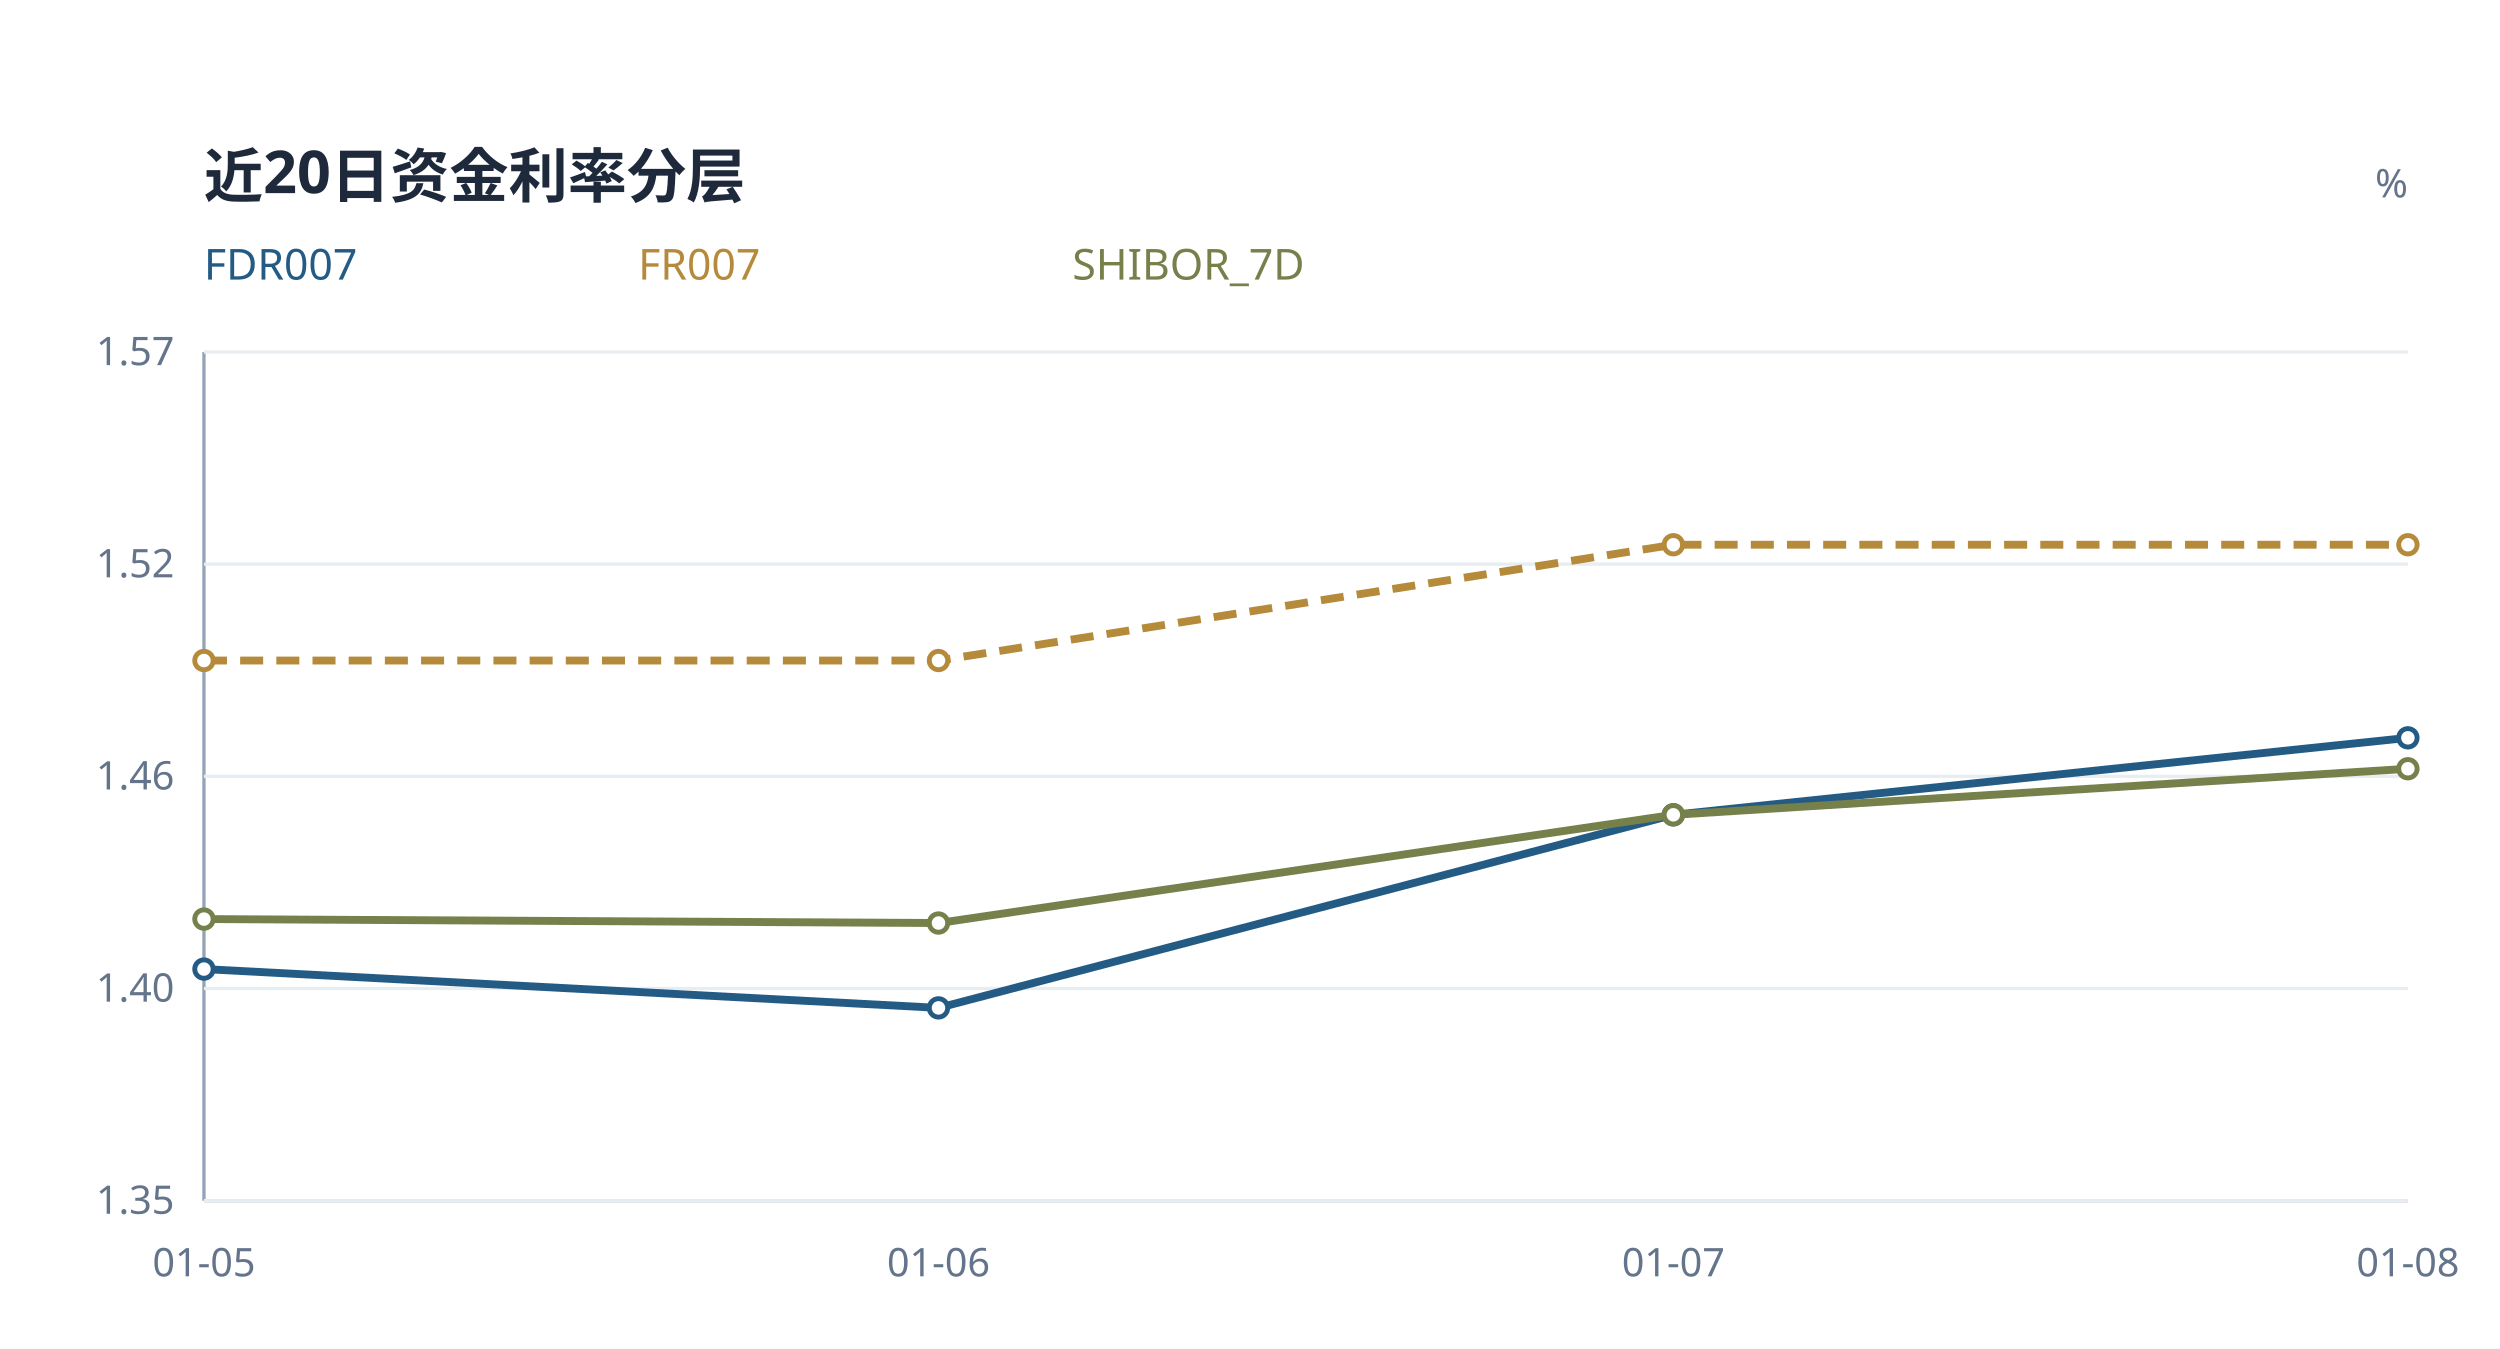
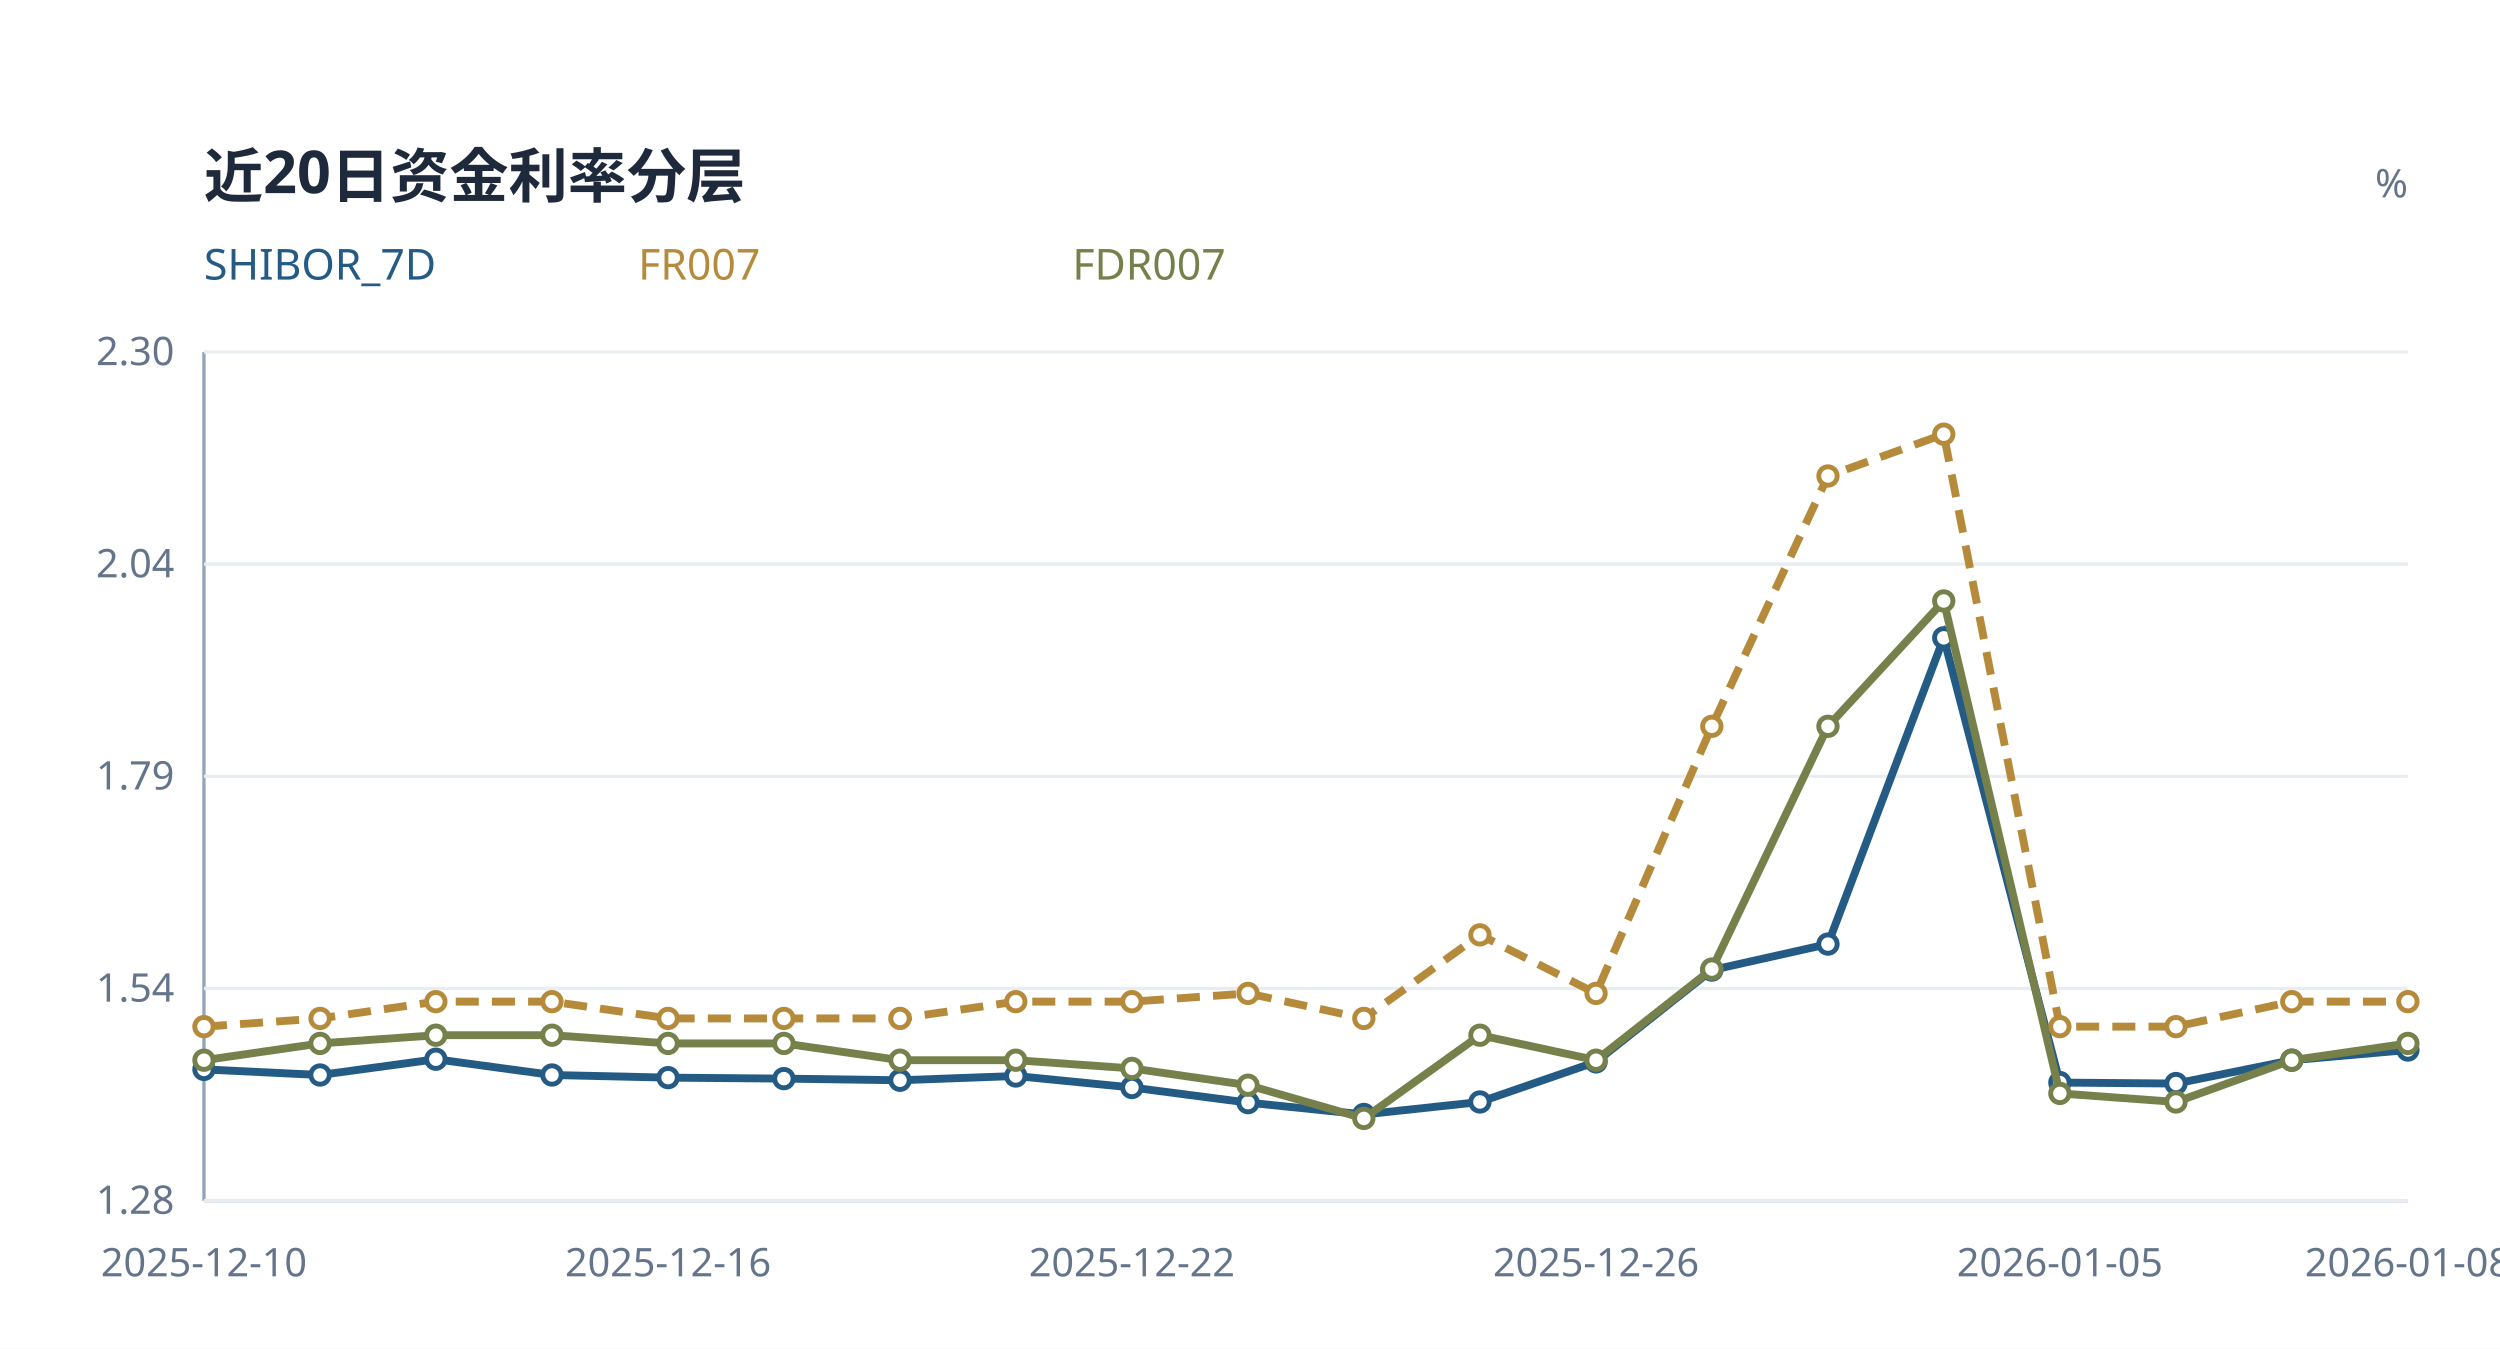
<svg xmlns="http://www.w3.org/2000/svg" width="760" height="410" viewBox="0 0 760 410">
  <rect width="100%" height="100%" fill="white" />
  <text x="62" y="60" font-family="sans-serif" fill="#1e293b" font-size="18" font-weight="600">近20日资金利率分层</text>
  <line x1="62" y1="107" x2="62" y2="365" stroke="#94a3b8" />
  <line x1="62" y1="365" x2="732" y2="365" stroke="#94a3b8" />
  <line x1="62" y1="365.0" x2="732" y2="365.0" stroke="#e8edf2" />
-   <text x="53" y="369.0" text-anchor="end" font-family="sans-serif" fill="#64748b" font-size="12">1.35</text>
+   <text x="53" y="369.0" text-anchor="end" font-family="sans-serif" fill="#64748b" font-size="12">1.28</text>
  <line x1="62" y1="300.5" x2="732" y2="300.5" stroke="#e8edf2" />
-   <text x="53" y="304.5" text-anchor="end" font-family="sans-serif" fill="#64748b" font-size="12">1.40</text>
+   <text x="53" y="304.5" text-anchor="end" font-family="sans-serif" fill="#64748b" font-size="12">1.54</text>
  <line x1="62" y1="236.0" x2="732" y2="236.0" stroke="#e8edf2" />
-   <text x="53" y="240.0" text-anchor="end" font-family="sans-serif" fill="#64748b" font-size="12">1.46</text>
+   <text x="53" y="240.0" text-anchor="end" font-family="sans-serif" fill="#64748b" font-size="12">1.79</text>
  <line x1="62" y1="171.5" x2="732" y2="171.5" stroke="#e8edf2" />
-   <text x="53" y="175.5" text-anchor="end" font-family="sans-serif" fill="#64748b" font-size="12">1.52</text>
+   <text x="53" y="175.5" text-anchor="end" font-family="sans-serif" fill="#64748b" font-size="12">2.04</text>
  <line x1="62" y1="107.0" x2="732" y2="107.0" stroke="#e8edf2" />
-   <text x="53" y="111.0" text-anchor="end" font-family="sans-serif" fill="#64748b" font-size="12">1.57</text>
+   <text x="53" y="111.0" text-anchor="end" font-family="sans-serif" fill="#64748b" font-size="12">2.30</text>
  <text x="732" y="60" text-anchor="end" font-family="sans-serif" fill="#64748b" font-size="12">%</text>
-   <polyline points="62.0,294.6 285.3,306.4 508.7,247.7 732.0,224.3" fill="none" stroke="#245b85" stroke-width="2.4" />
-   <circle cx="62.0" cy="294.6" r="2.8" fill="white" stroke="#245b85" stroke-width="1.5" />
-   <circle cx="285.3" cy="306.4" r="2.8" fill="white" stroke="#245b85" stroke-width="1.5" />
-   <circle cx="508.7" cy="247.7" r="2.8" fill="white" stroke="#245b85" stroke-width="1.5" />
-   <circle cx="732.0" cy="224.3" r="2.8" fill="white" stroke="#245b85" stroke-width="1.5" />
-   <text x="62" y="85" font-family="sans-serif" font-size="13" fill="#245b85">FDR007</text>
-   <polyline points="62.0,200.8 285.3,200.8 508.7,165.6 732.0,165.6" fill="none" stroke="#b58b3b" stroke-width="2.4" stroke-dasharray="7 4" />
-   <circle cx="62.0" cy="200.8" r="2.8" fill="white" stroke="#b58b3b" stroke-width="1.5" />
-   <circle cx="285.3" cy="200.8" r="2.8" fill="white" stroke="#b58b3b" stroke-width="1.5" />
-   <circle cx="508.7" cy="165.6" r="2.8" fill="white" stroke="#b58b3b" stroke-width="1.5" />
-   <circle cx="732.0" cy="165.6" r="2.8" fill="white" stroke="#b58b3b" stroke-width="1.5" />
+   <polyline points="62.0,325.1 97.3,326.8 132.5,322.0 167.8,326.8 203.1,327.6 238.3,327.9 273.6,328.4 308.8,327.1 344.1,330.6 379.4,335.2 414.6,338.8 449.9,335.0 485.2,322.8 520.4,294.9 555.7,287.0 590.9,193.9 626.2,329.1 661.5,329.4 696.7,322.3 732.0,319.2" fill="none" stroke="#245b85" stroke-width="2.4" />
+   <circle cx="62.0" cy="325.1" r="2.8" fill="white" stroke="#245b85" stroke-width="1.5" />
+   <circle cx="97.3" cy="326.8" r="2.8" fill="white" stroke="#245b85" stroke-width="1.5" />
+   <circle cx="132.5" cy="322.0" r="2.8" fill="white" stroke="#245b85" stroke-width="1.5" />
+   <circle cx="167.8" cy="326.8" r="2.8" fill="white" stroke="#245b85" stroke-width="1.5" />
+   <circle cx="203.1" cy="327.6" r="2.8" fill="white" stroke="#245b85" stroke-width="1.5" />
+   <circle cx="238.3" cy="327.9" r="2.8" fill="white" stroke="#245b85" stroke-width="1.5" />
+   <circle cx="273.6" cy="328.4" r="2.8" fill="white" stroke="#245b85" stroke-width="1.5" />
+   <circle cx="308.8" cy="327.1" r="2.8" fill="white" stroke="#245b85" stroke-width="1.5" />
+   <circle cx="344.1" cy="330.6" r="2.8" fill="white" stroke="#245b85" stroke-width="1.5" />
+   <circle cx="379.4" cy="335.2" r="2.8" fill="white" stroke="#245b85" stroke-width="1.5" />
+   <circle cx="414.6" cy="338.8" r="2.8" fill="white" stroke="#245b85" stroke-width="1.5" />
+   <circle cx="449.9" cy="335.0" r="2.8" fill="white" stroke="#245b85" stroke-width="1.5" />
+   <circle cx="485.2" cy="322.8" r="2.8" fill="white" stroke="#245b85" stroke-width="1.5" />
+   <circle cx="520.4" cy="294.9" r="2.8" fill="white" stroke="#245b85" stroke-width="1.5" />
+   <circle cx="555.7" cy="287.0" r="2.8" fill="white" stroke="#245b85" stroke-width="1.5" />
+   <circle cx="590.9" cy="193.9" r="2.8" fill="white" stroke="#245b85" stroke-width="1.5" />
+   <circle cx="626.2" cy="329.1" r="2.8" fill="white" stroke="#245b85" stroke-width="1.5" />
+   <circle cx="661.5" cy="329.4" r="2.8" fill="white" stroke="#245b85" stroke-width="1.5" />
+   <circle cx="696.7" cy="322.3" r="2.8" fill="white" stroke="#245b85" stroke-width="1.5" />
+   <circle cx="732.0" cy="319.2" r="2.8" fill="white" stroke="#245b85" stroke-width="1.5" />
+   <text x="62" y="85" font-family="sans-serif" font-size="13" fill="#245b85">SHIBOR_7D</text>
+   <polyline points="62.0,312.1 97.3,309.6 132.5,304.5 167.8,304.5 203.1,309.6 238.3,309.6 273.6,309.6 308.8,304.5 344.1,304.5 379.4,302.0 414.6,309.6 449.9,284.2 485.2,302.0 520.4,220.8 555.7,144.7 590.9,132.0 626.2,312.1 661.5,312.1 696.7,304.5 732.0,304.5" fill="none" stroke="#b58b3b" stroke-width="2.4" stroke-dasharray="7 4" />
+   <circle cx="62.0" cy="312.1" r="2.8" fill="white" stroke="#b58b3b" stroke-width="1.5" />
+   <circle cx="97.3" cy="309.6" r="2.8" fill="white" stroke="#b58b3b" stroke-width="1.5" />
+   <circle cx="132.5" cy="304.5" r="2.8" fill="white" stroke="#b58b3b" stroke-width="1.5" />
+   <circle cx="167.8" cy="304.5" r="2.8" fill="white" stroke="#b58b3b" stroke-width="1.5" />
+   <circle cx="203.1" cy="309.6" r="2.8" fill="white" stroke="#b58b3b" stroke-width="1.5" />
+   <circle cx="238.3" cy="309.6" r="2.8" fill="white" stroke="#b58b3b" stroke-width="1.5" />
+   <circle cx="273.6" cy="309.6" r="2.8" fill="white" stroke="#b58b3b" stroke-width="1.5" />
+   <circle cx="308.8" cy="304.5" r="2.8" fill="white" stroke="#b58b3b" stroke-width="1.5" />
+   <circle cx="344.1" cy="304.5" r="2.8" fill="white" stroke="#b58b3b" stroke-width="1.5" />
+   <circle cx="379.4" cy="302.0" r="2.8" fill="white" stroke="#b58b3b" stroke-width="1.5" />
+   <circle cx="414.6" cy="309.6" r="2.8" fill="white" stroke="#b58b3b" stroke-width="1.5" />
+   <circle cx="449.9" cy="284.2" r="2.8" fill="white" stroke="#b58b3b" stroke-width="1.5" />
+   <circle cx="485.2" cy="302.0" r="2.8" fill="white" stroke="#b58b3b" stroke-width="1.5" />
+   <circle cx="520.4" cy="220.8" r="2.8" fill="white" stroke="#b58b3b" stroke-width="1.5" />
+   <circle cx="555.7" cy="144.7" r="2.8" fill="white" stroke="#b58b3b" stroke-width="1.5" />
+   <circle cx="590.9" cy="132.0" r="2.8" fill="white" stroke="#b58b3b" stroke-width="1.5" />
+   <circle cx="626.2" cy="312.1" r="2.8" fill="white" stroke="#b58b3b" stroke-width="1.5" />
+   <circle cx="661.5" cy="312.1" r="2.8" fill="white" stroke="#b58b3b" stroke-width="1.5" />
+   <circle cx="696.7" cy="304.5" r="2.8" fill="white" stroke="#b58b3b" stroke-width="1.5" />
+   <circle cx="732.0" cy="304.5" r="2.8" fill="white" stroke="#b58b3b" stroke-width="1.5" />
  <text x="194" y="85" font-family="sans-serif" font-size="13" fill="#b58b3b">FR007</text>
-   <polyline points="62.0,279.4 285.3,280.6 508.7,247.7 732.0,233.7" fill="none" stroke="#75804b" stroke-width="2.4" />
-   <circle cx="62.0" cy="279.4" r="2.8" fill="white" stroke="#75804b" stroke-width="1.5" />
-   <circle cx="285.3" cy="280.6" r="2.8" fill="white" stroke="#75804b" stroke-width="1.5" />
-   <circle cx="508.7" cy="247.7" r="2.8" fill="white" stroke="#75804b" stroke-width="1.5" />
-   <circle cx="732.0" cy="233.7" r="2.8" fill="white" stroke="#75804b" stroke-width="1.5" />
-   <text x="326" y="85" font-family="sans-serif" font-size="13" fill="#75804b">SHIBOR_7D</text>
-   <text x="62.0" y="388" text-anchor="middle" font-family="sans-serif" fill="#64748b" font-size="12">01-05</text>
-   <text x="285.3" y="388" text-anchor="middle" font-family="sans-serif" fill="#64748b" font-size="12">01-06</text>
-   <text x="508.7" y="388" text-anchor="middle" font-family="sans-serif" fill="#64748b" font-size="12">01-07</text>
-   <text x="732.0" y="388" text-anchor="middle" font-family="sans-serif" fill="#64748b" font-size="12">01-08</text>
+   <polyline points="62.0,322.3 97.3,317.2 132.5,314.7 167.8,314.7 203.1,317.2 238.3,317.2 273.6,322.3 308.8,322.3 344.1,324.8 379.4,329.9 414.6,340.0 449.9,314.7 485.2,322.3 520.4,294.6 555.7,220.8 590.9,182.7 626.2,332.4 661.5,335.0 696.7,322.3 732.0,317.2" fill="none" stroke="#75804b" stroke-width="2.4" />
+   <circle cx="62.0" cy="322.3" r="2.8" fill="white" stroke="#75804b" stroke-width="1.5" />
+   <circle cx="97.3" cy="317.2" r="2.8" fill="white" stroke="#75804b" stroke-width="1.5" />
+   <circle cx="132.5" cy="314.7" r="2.8" fill="white" stroke="#75804b" stroke-width="1.5" />
+   <circle cx="167.8" cy="314.7" r="2.8" fill="white" stroke="#75804b" stroke-width="1.5" />
+   <circle cx="203.1" cy="317.2" r="2.8" fill="white" stroke="#75804b" stroke-width="1.5" />
+   <circle cx="238.3" cy="317.2" r="2.8" fill="white" stroke="#75804b" stroke-width="1.5" />
+   <circle cx="273.6" cy="322.3" r="2.8" fill="white" stroke="#75804b" stroke-width="1.5" />
+   <circle cx="308.8" cy="322.3" r="2.8" fill="white" stroke="#75804b" stroke-width="1.5" />
+   <circle cx="344.1" cy="324.8" r="2.8" fill="white" stroke="#75804b" stroke-width="1.5" />
+   <circle cx="379.4" cy="329.9" r="2.8" fill="white" stroke="#75804b" stroke-width="1.5" />
+   <circle cx="414.6" cy="340.0" r="2.8" fill="white" stroke="#75804b" stroke-width="1.5" />
+   <circle cx="449.9" cy="314.7" r="2.8" fill="white" stroke="#75804b" stroke-width="1.5" />
+   <circle cx="485.2" cy="322.3" r="2.8" fill="white" stroke="#75804b" stroke-width="1.5" />
+   <circle cx="520.4" cy="294.6" r="2.8" fill="white" stroke="#75804b" stroke-width="1.5" />
+   <circle cx="555.7" cy="220.8" r="2.8" fill="white" stroke="#75804b" stroke-width="1.5" />
+   <circle cx="590.9" cy="182.7" r="2.8" fill="white" stroke="#75804b" stroke-width="1.5" />
+   <circle cx="626.2" cy="332.4" r="2.8" fill="white" stroke="#75804b" stroke-width="1.5" />
+   <circle cx="661.5" cy="335.0" r="2.8" fill="white" stroke="#75804b" stroke-width="1.5" />
+   <circle cx="696.7" cy="322.3" r="2.8" fill="white" stroke="#75804b" stroke-width="1.5" />
+   <circle cx="732.0" cy="317.2" r="2.8" fill="white" stroke="#75804b" stroke-width="1.5" />
+   <text x="326" y="85" font-family="sans-serif" font-size="13" fill="#75804b">FDR007</text>
+   <text x="62.0" y="388" text-anchor="middle" font-family="sans-serif" fill="#64748b" font-size="12">2025-12-10</text>
+   <text x="203.1" y="388" text-anchor="middle" font-family="sans-serif" fill="#64748b" font-size="12">2025-12-16</text>
+   <text x="344.1" y="388" text-anchor="middle" font-family="sans-serif" fill="#64748b" font-size="12">2025-12-22</text>
+   <text x="485.2" y="388" text-anchor="middle" font-family="sans-serif" fill="#64748b" font-size="12">2025-12-26</text>
+   <text x="626.2" y="388" text-anchor="middle" font-family="sans-serif" fill="#64748b" font-size="12">2026-01-05</text>
+   <text x="732.0" y="388" text-anchor="middle" font-family="sans-serif" fill="#64748b" font-size="12">2026-01-08</text>
</svg>
